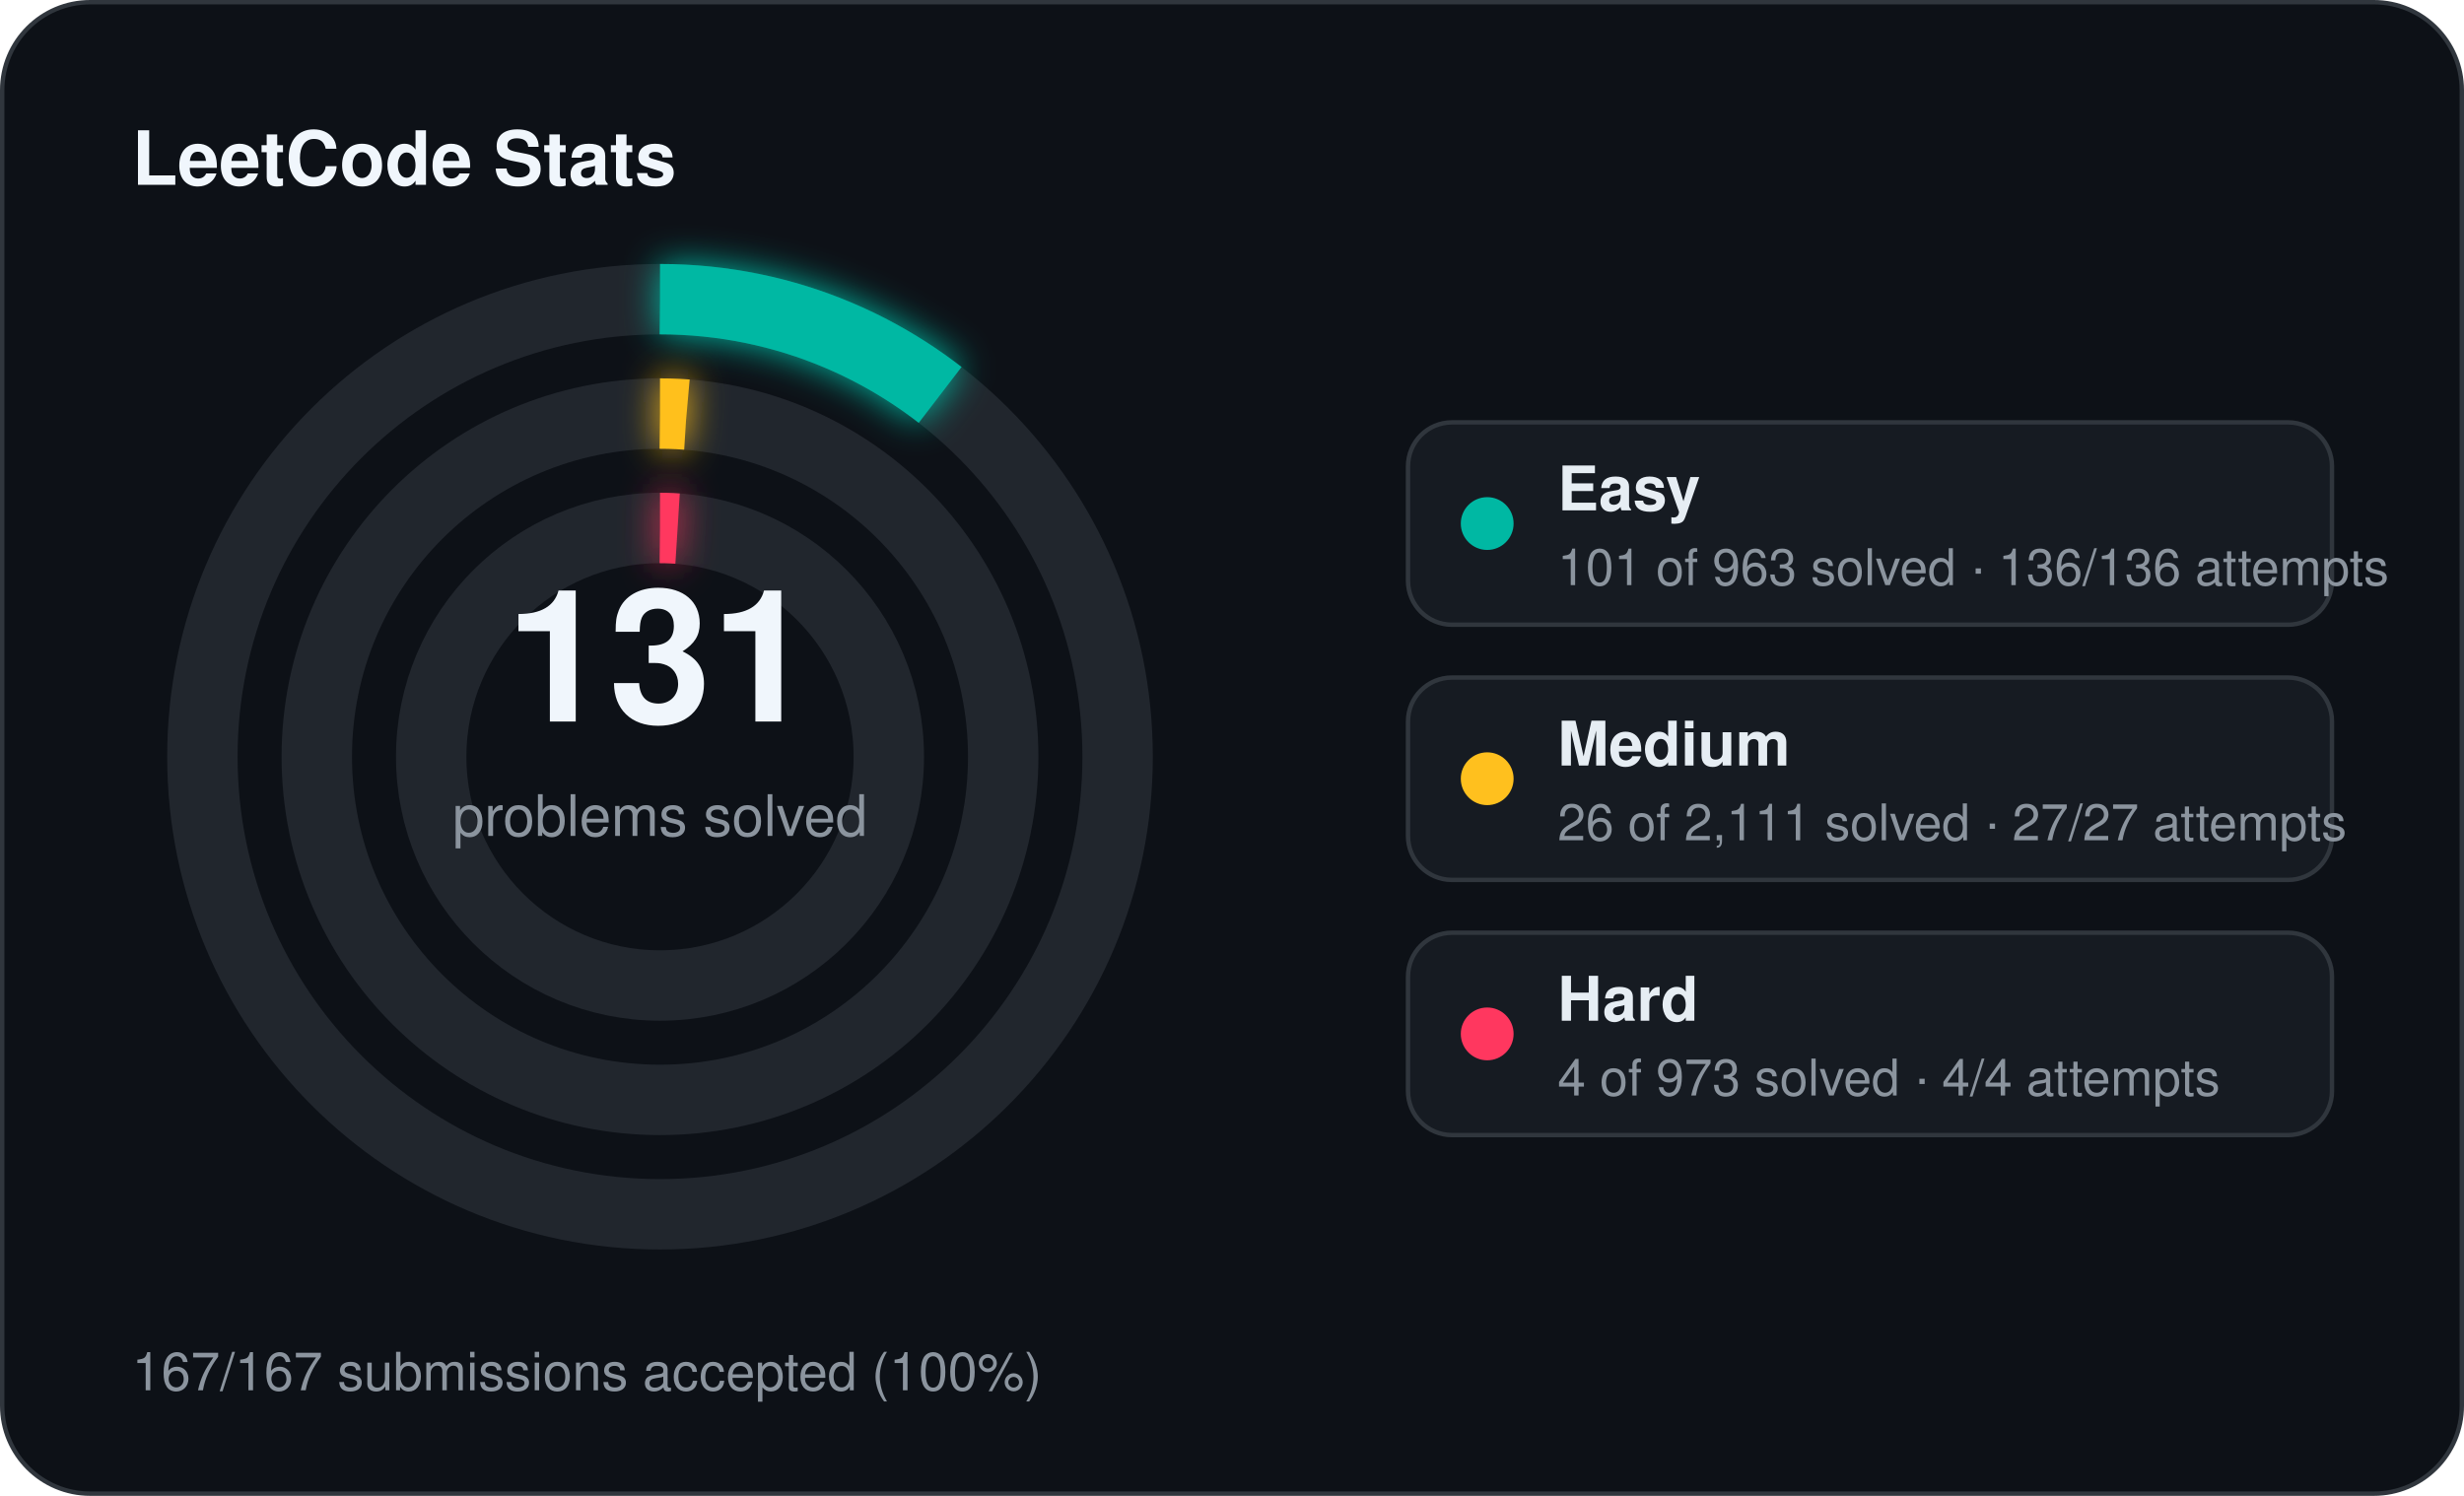
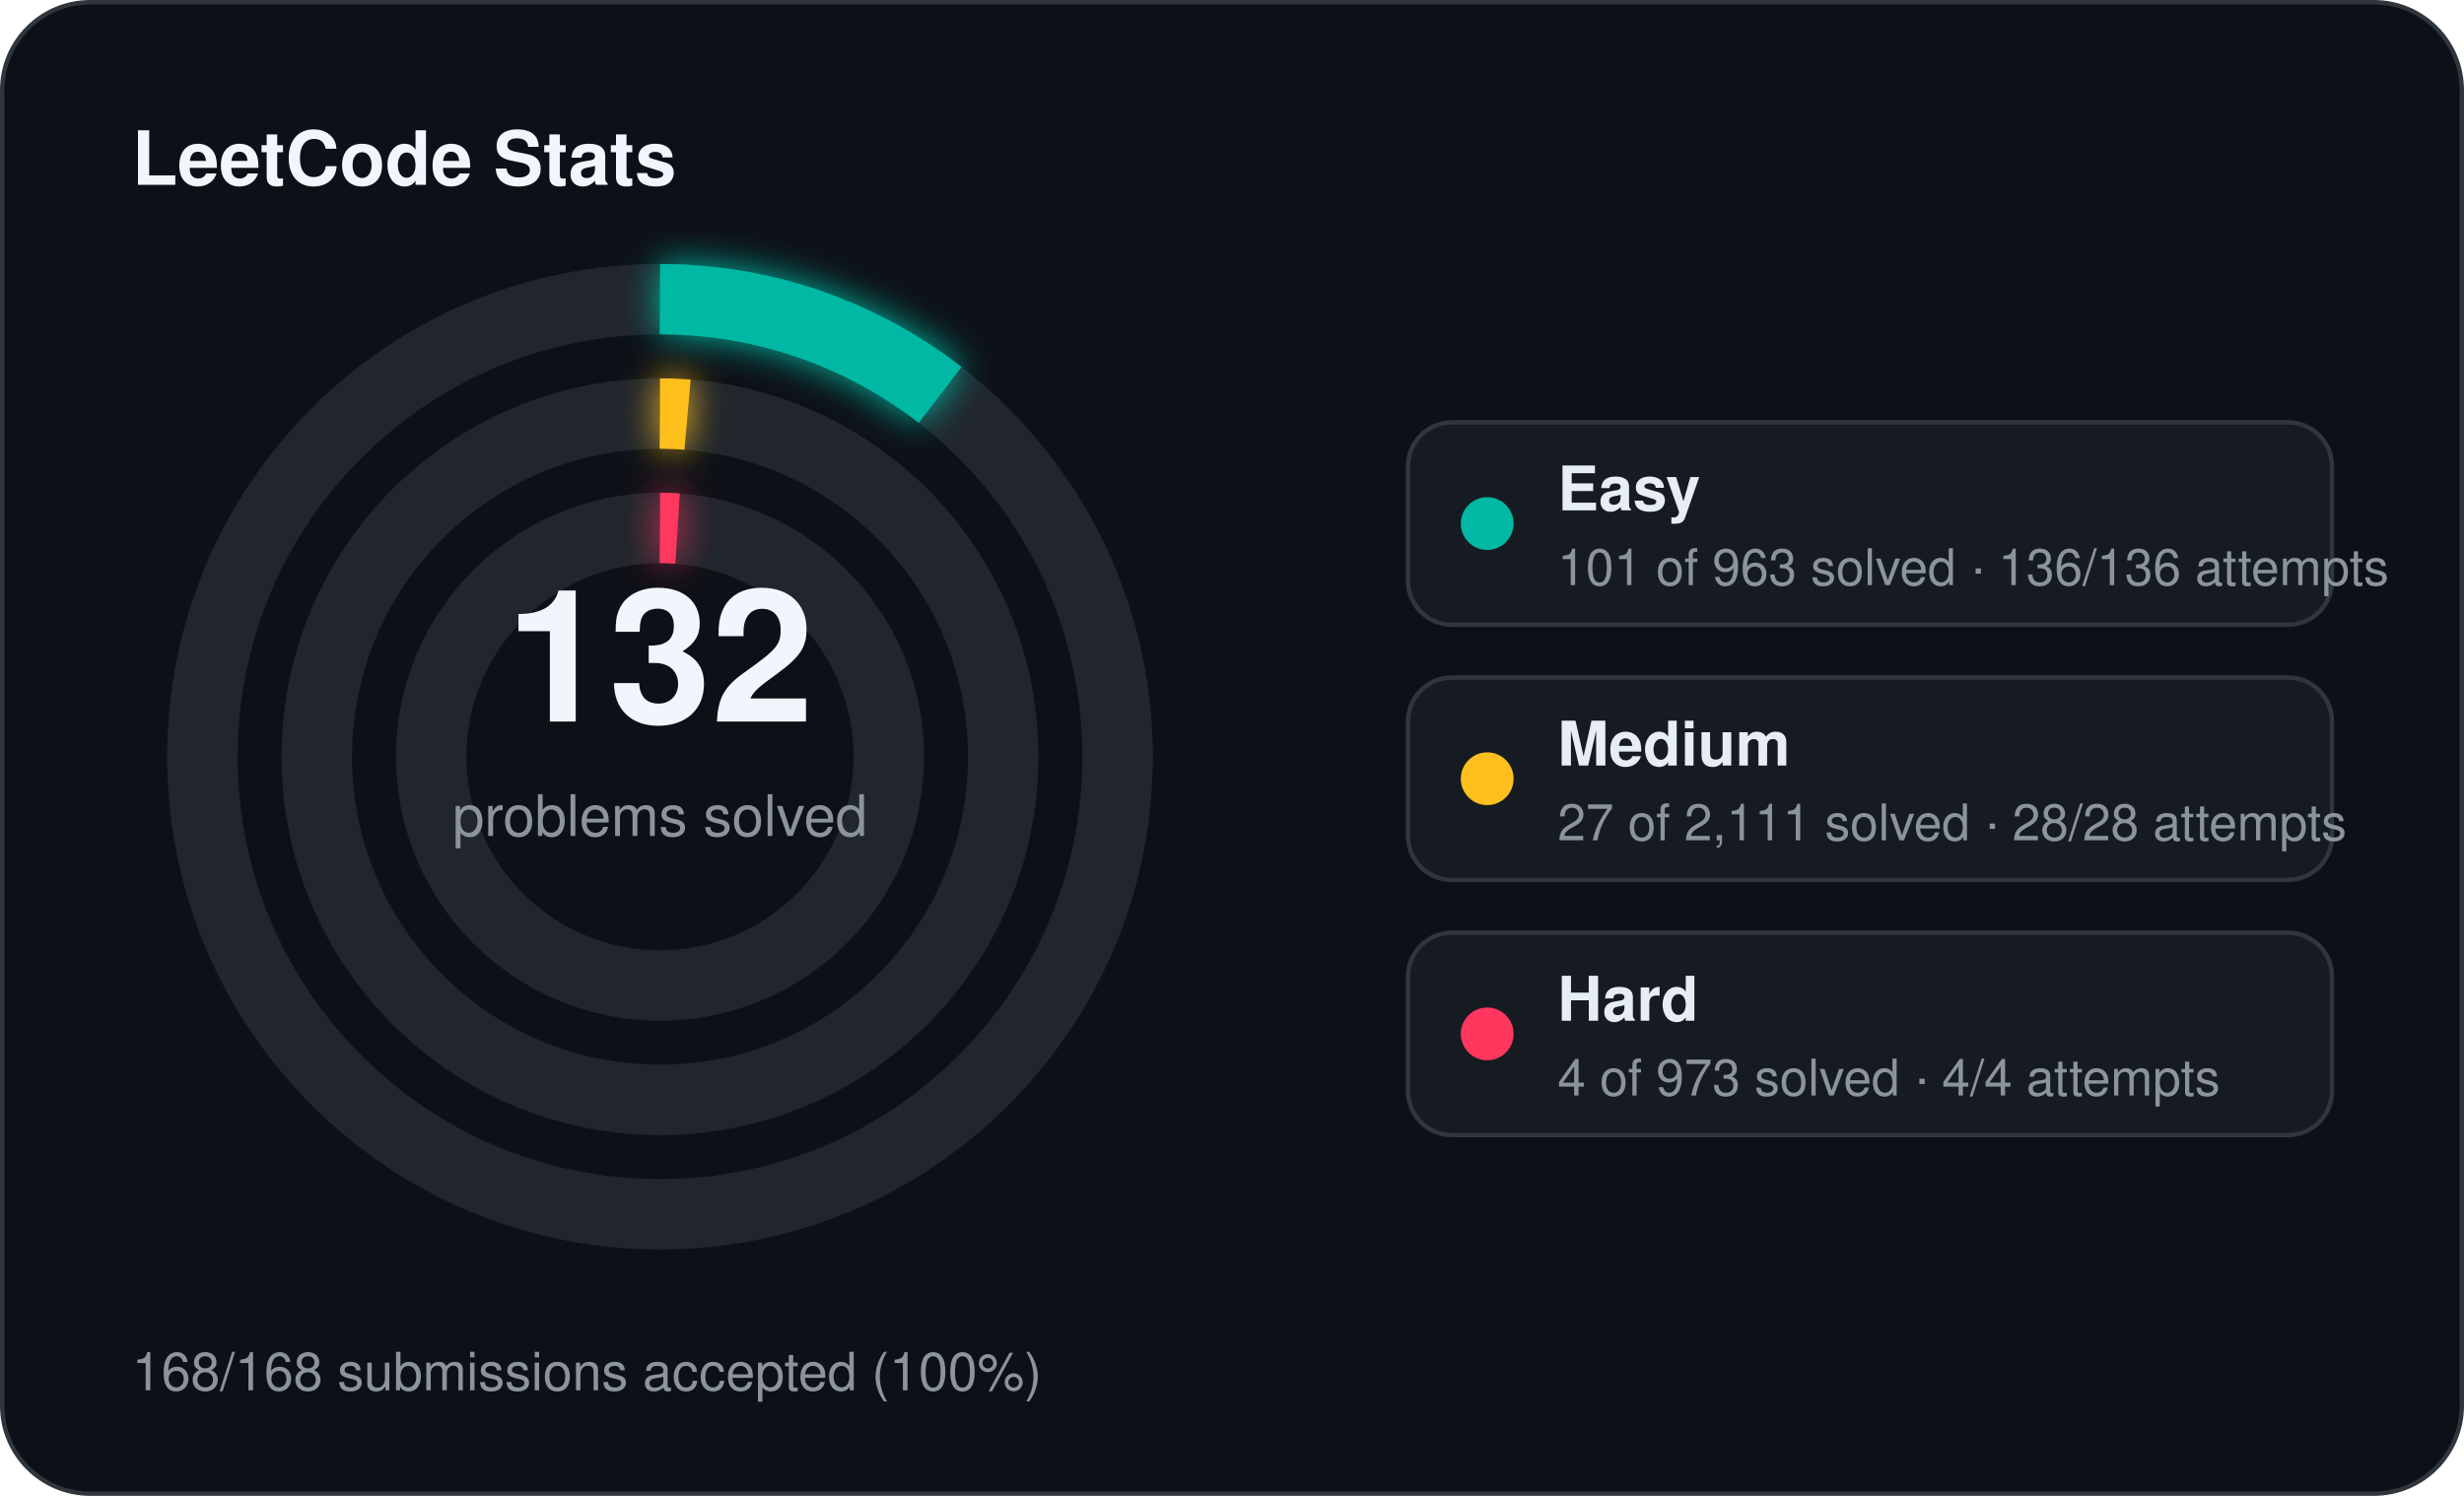
<svg xmlns="http://www.w3.org/2000/svg" width="560" height="340" viewBox="0 0 560 340">
  <defs>
    <filter id="stats-glow" x="-60%" y="-60%" width="220%" height="220%">
      <feGaussianBlur stdDeviation="4" result="blur" />
      <feMerge>
        <feMergeNode in="blur" />
        <feMergeNode in="SourceGraphic" />
      </feMerge>
    </filter>
  </defs>
  <rect x="0.5" y="0.5" width="559" height="339" rx="20" fill="#0d1117" stroke="#30363d" stroke-width="1" />
  <text x="30" y="42" fill="#f0f6fc" font-family="Segoe UI, Helvetica, Arial, sans-serif" font-size="17" font-weight="700">LeetCode Stats</text>
  <circle cx="150" cy="172" r="104" fill="none" stroke="#21262d" stroke-width="16" />
  <circle cx="150" cy="172" r="104" fill="none" stroke="#00b8a3" stroke-width="16" stroke-linecap="butt" stroke-dasharray="68.53 653.45" transform="rotate(-90 150 172)" filter="url(#stats-glow)" />
  <circle cx="150" cy="172" r="78" fill="none" stroke="#21262d" stroke-width="16" />
-   <circle cx="150" cy="172" r="78" fill="none" stroke="#ffc01e" stroke-width="16" stroke-linecap="butt" stroke-dasharray="6.04 490.09" transform="rotate(-90 150 172)" filter="url(#stats-glow)" />
+   <circle cx="150" cy="172" r="78" fill="none" stroke="#ffc01e" stroke-width="16" stroke-linecap="butt" stroke-dasharray="6.27 490.09" transform="rotate(-90 150 172)" filter="url(#stats-glow)" />
  <circle cx="150" cy="172" r="52" fill="none" stroke="#21262d" stroke-width="16" />
  <circle cx="150" cy="172" r="52" fill="none" stroke="#ff375f" stroke-width="16" stroke-linecap="butt" stroke-dasharray="4.00 326.73" transform="rotate(-90 150 172)" filter="url(#stats-glow)" />
-   <text x="150" y="164" text-anchor="middle" fill="#f0f6fc" font-family="Segoe UI, Helvetica, Arial, sans-serif" font-size="42" font-weight="700">131</text>
+   <text x="150" y="164" text-anchor="middle" fill="#f0f6fc" font-family="Segoe UI, Helvetica, Arial, sans-serif" font-size="42" font-weight="700">132</text>
  <text x="150" y="190" text-anchor="middle" fill="#8b949e" font-family="Segoe UI, Helvetica, Arial, sans-serif" font-size="13">problems solved</text>
  <rect x="320" y="96" width="210" height="46" rx="10" fill="#161b22" stroke="#30363d" stroke-width="1" />
  <circle cx="338" cy="119" r="6" fill="#00b8a3" />
  <text x="354" y="116" fill="#e6edf3" font-family="Segoe UI, Helvetica, Arial, sans-serif" font-size="14" font-weight="600">Easy</text>
  <text x="354" y="133" fill="#8b949e" font-family="Segoe UI, Helvetica, Arial, sans-serif" font-size="11.5">101 of 963 solved · 136/136 attempts</text>
  <rect x="320" y="154" width="210" height="46" rx="10" fill="#161b22" stroke="#30363d" stroke-width="1" />
  <circle cx="338" cy="177" r="6" fill="#ffc01e" />
  <text x="354" y="174" fill="#e6edf3" font-family="Segoe UI, Helvetica, Arial, sans-serif" font-size="14" font-weight="600">Medium</text>
-   <text x="354" y="191" fill="#8b949e" font-family="Segoe UI, Helvetica, Arial, sans-serif" font-size="11.5">26 of 2,111 solved · 27/27 attempts</text>
+   <text x="354" y="191" fill="#8b949e" font-family="Segoe UI, Helvetica, Arial, sans-serif" font-size="11.5">27 of 2,111 solved · 28/28 attempts</text>
  <rect x="320" y="212" width="210" height="46" rx="10" fill="#161b22" stroke="#30363d" stroke-width="1" />
  <circle cx="338" cy="235" r="6" fill="#ff375f" />
  <text x="354" y="232" fill="#e6edf3" font-family="Segoe UI, Helvetica, Arial, sans-serif" font-size="14" font-weight="600">Hard</text>
  <text x="354" y="249" fill="#8b949e" font-family="Segoe UI, Helvetica, Arial, sans-serif" font-size="11.5">4 of 973 solved · 4/4 attempts</text>
-   <text x="30" y="316" fill="#8b949e" font-family="Segoe UI, Helvetica, Arial, sans-serif" font-size="12">167/167 submissions accepted (100%)</text>
+   <text x="30" y="316" fill="#8b949e" font-family="Segoe UI, Helvetica, Arial, sans-serif" font-size="12">168/168 submissions accepted (100%)</text>
</svg>
